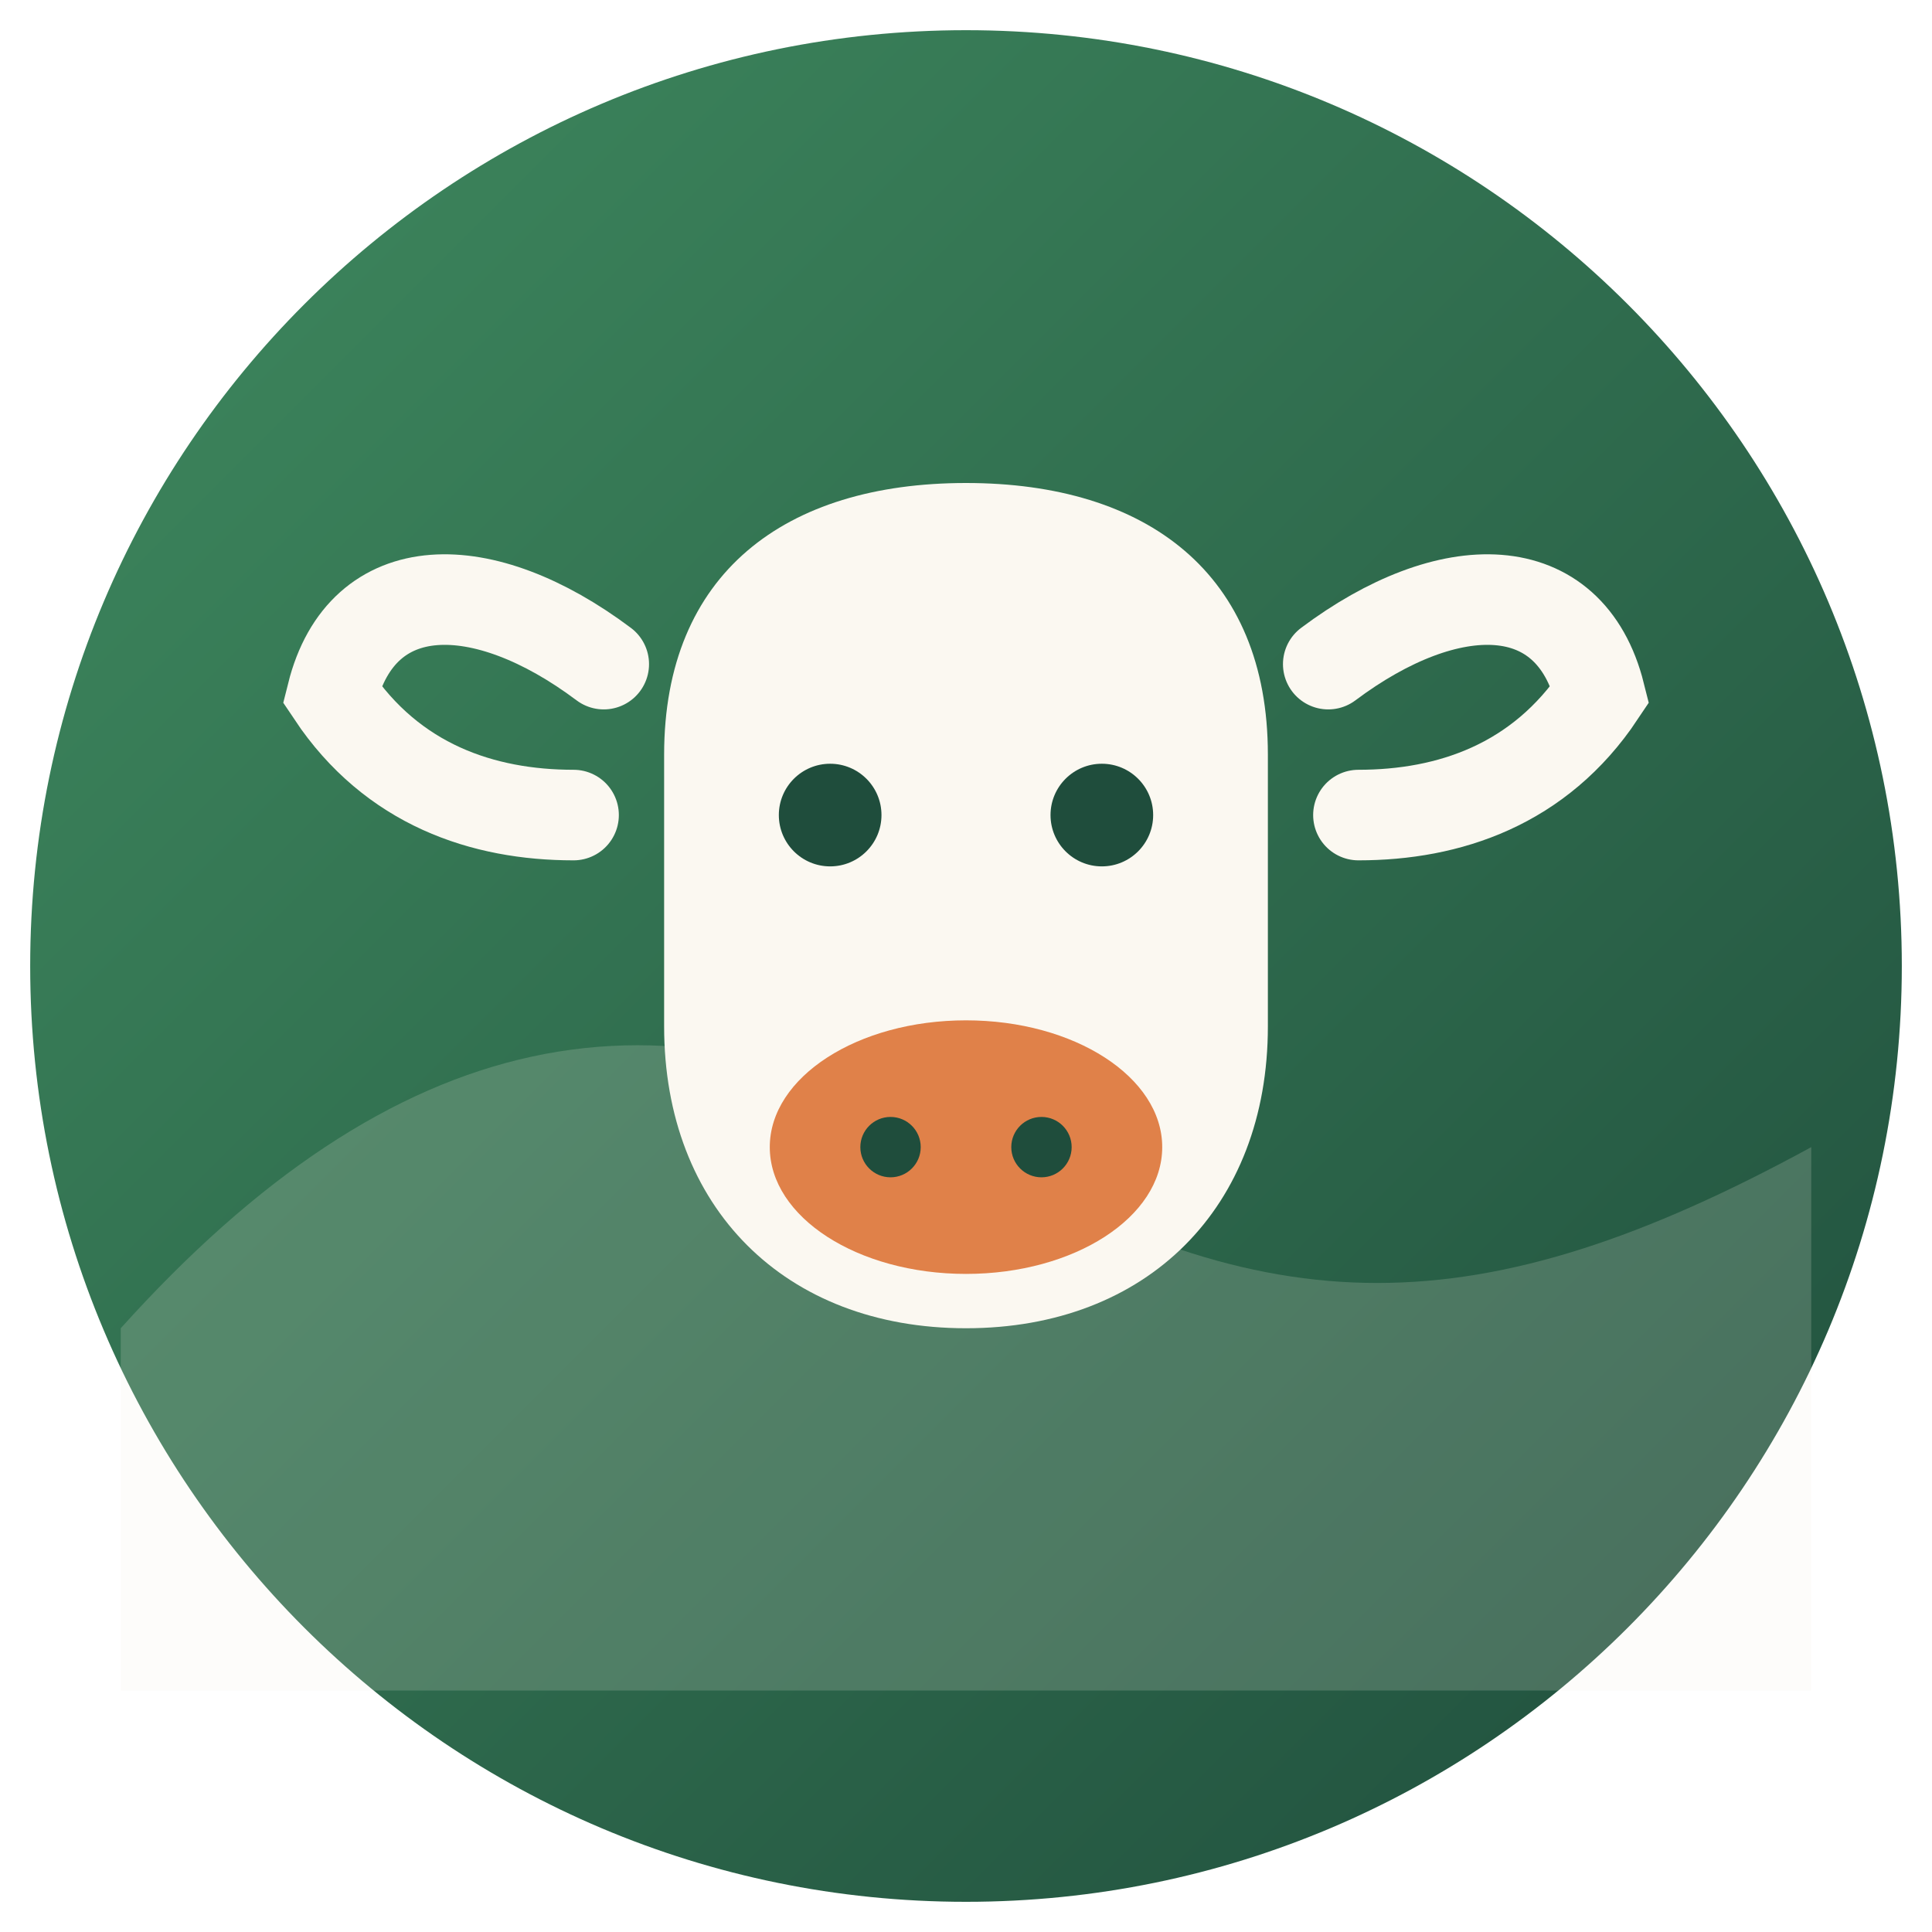
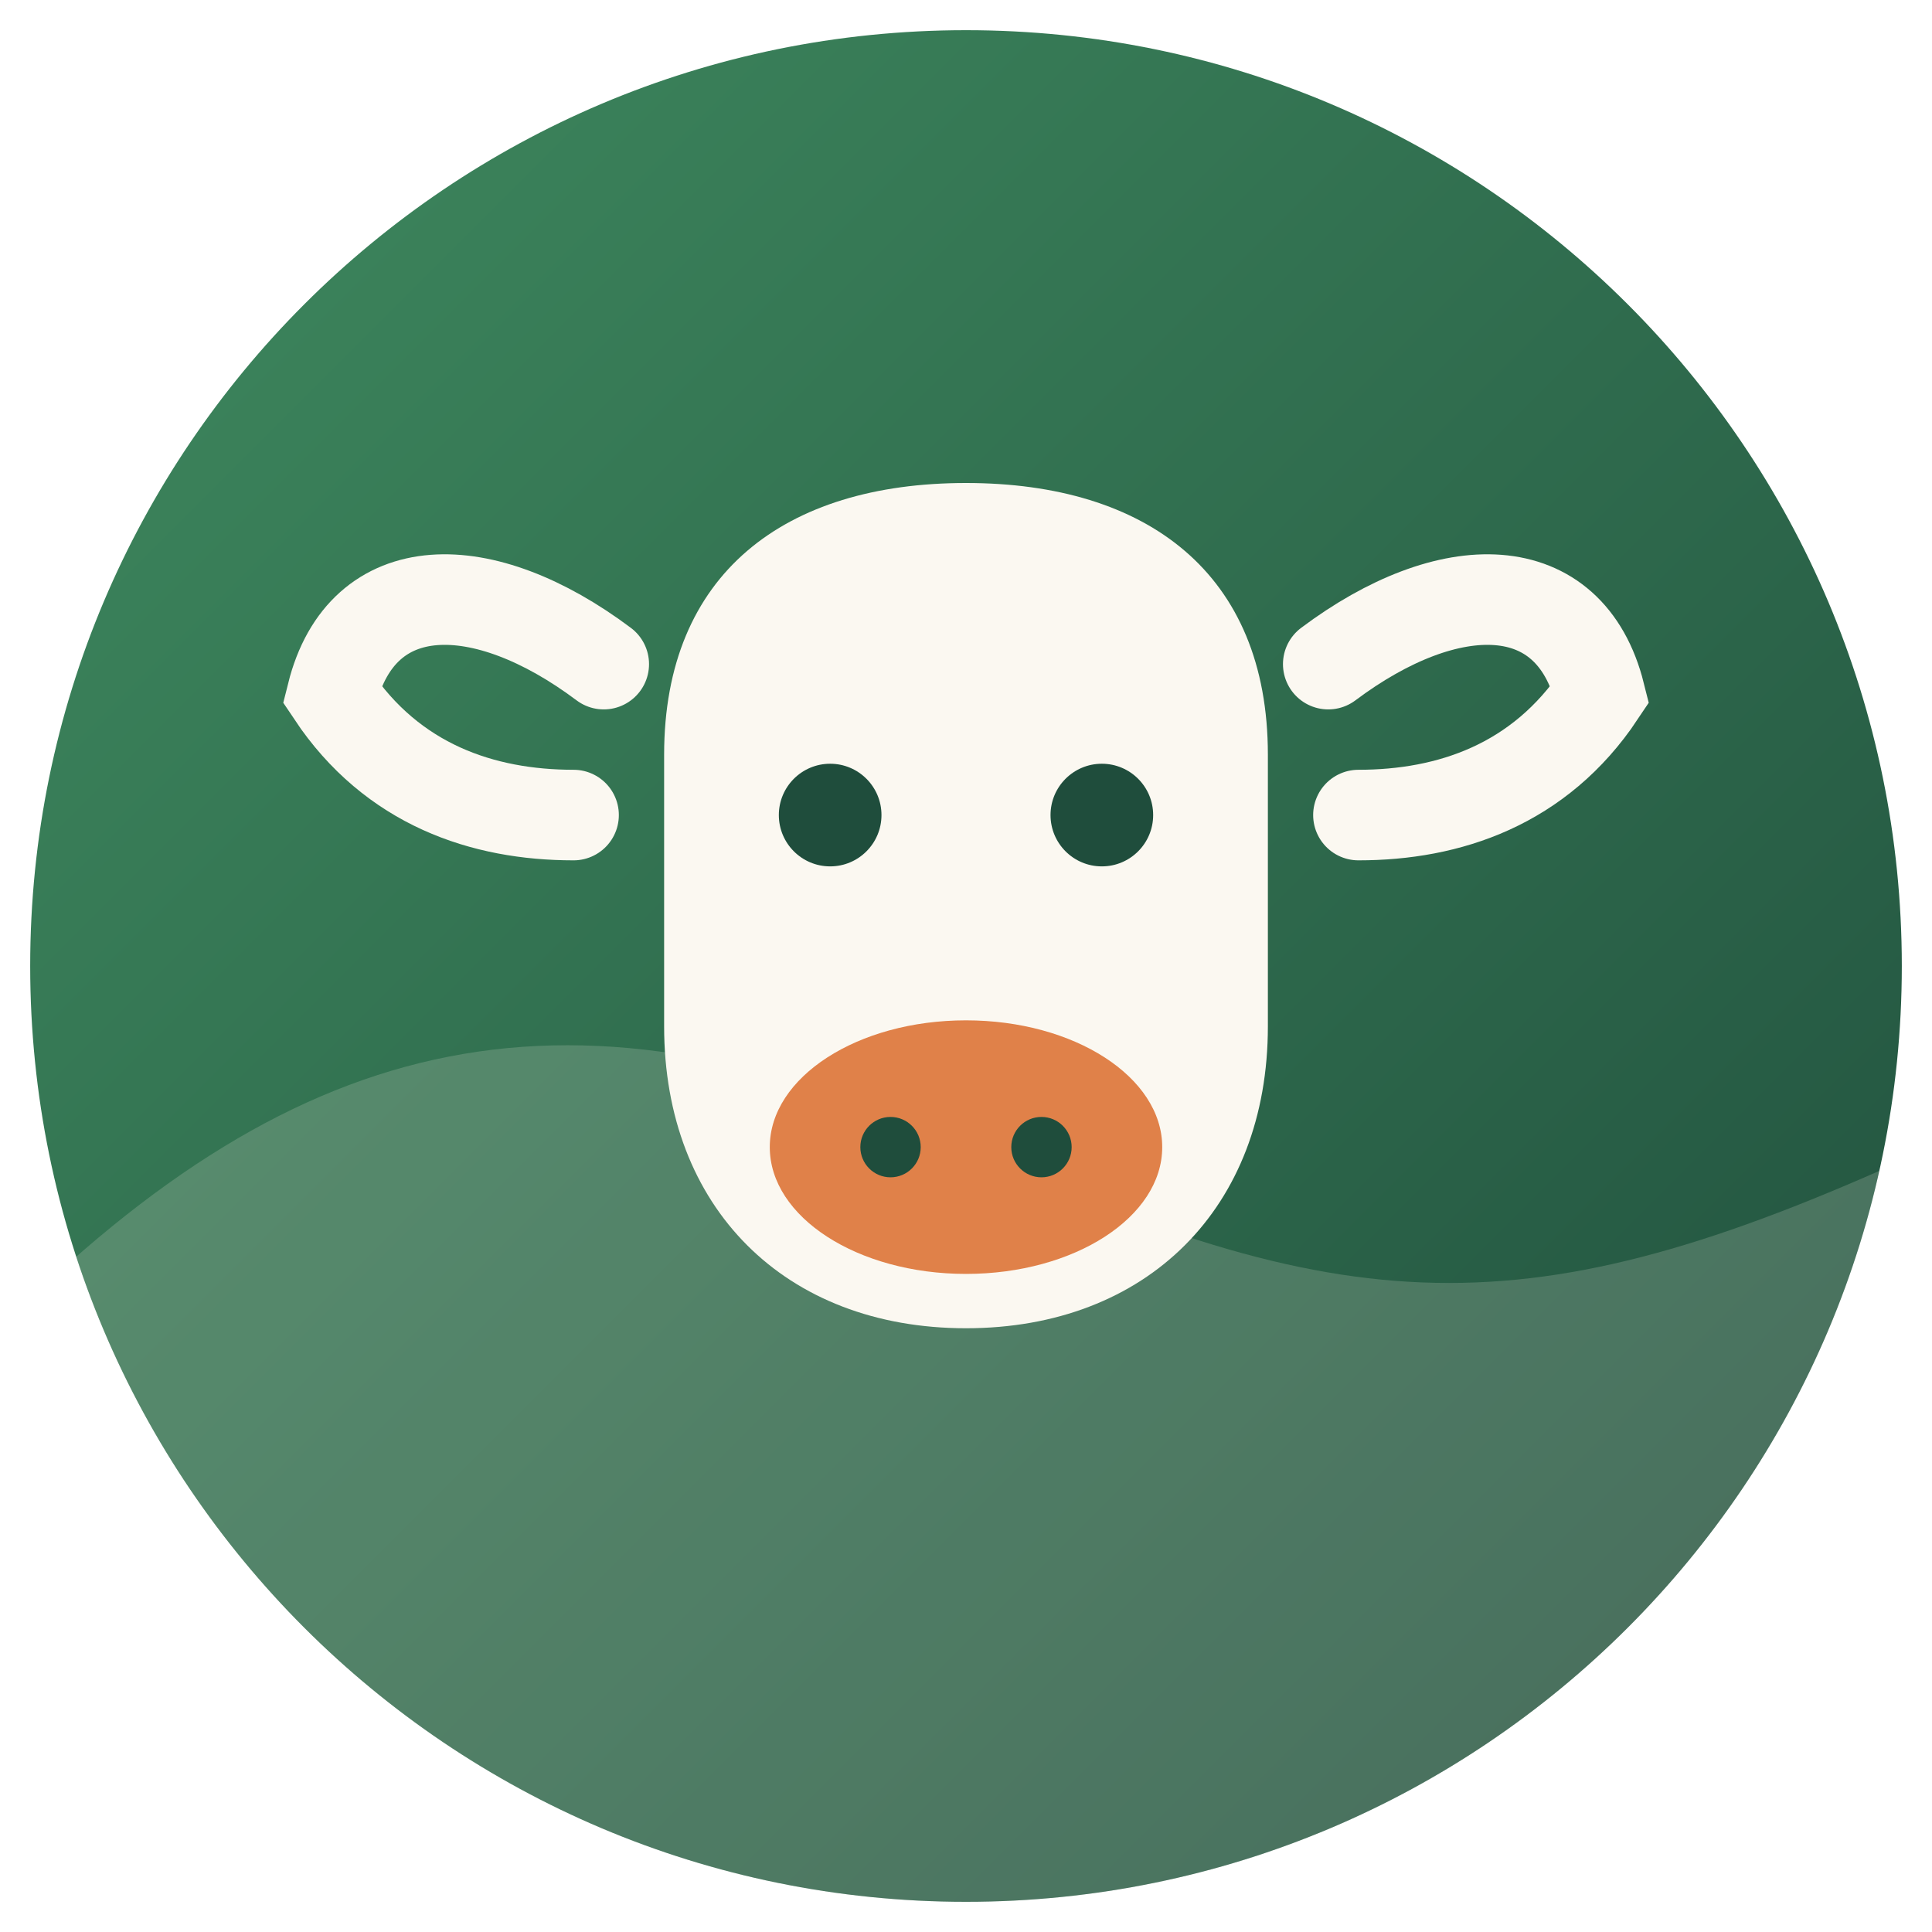
<svg xmlns="http://www.w3.org/2000/svg" viewBox="0 0 64 64">
  <defs>
    <linearGradient id="g" x1="0" y1="0" x2="1" y2="1">
      <stop offset="0" stop-color="#3f8a5f" />
      <stop offset="1" stop-color="#1f4d3c" />
    </linearGradient>
+     <clipPath id="c">
+       <circle cx="32" cy="32" r="31" />
+     </clipPath>
  </defs>
  <circle cx="32" cy="32" r="31" fill="url(#g)" />
-   <path d="M4 44c9-10 18-12 28-6s17 6 28 0v18H4z" fill="#f4efe4" opacity="0.18" />
+   <path d="M0 44c10-10 19-12 32-6s19 6 32 0v26H0z" fill="#f4efe4" opacity="0.18" clip-path="url(#c)" />
  <path d="M20 22c-4-3-8-3-9 1 2 3 5 4 8 4M44 22c4-3 8-3 9 1-2 3-5 4-8 4" fill="none" stroke="#fbf8f1" stroke-width="3" stroke-linecap="round" />
  <path d="M22 25c0-6 4-9 10-9s10 3 10 9v9c0 6-4 10-10 10s-10-4-10-10z" fill="#fbf8f1" />
  <ellipse cx="32" cy="38" rx="6.5" ry="4.2" fill="#dd7436" opacity="0.9" />
  <circle cx="27.5" cy="27" r="1.7" fill="#1f4d3c" />
  <circle cx="36.5" cy="27" r="1.7" fill="#1f4d3c" />
  <circle cx="29.5" cy="38" r="1" fill="#1f4d3c" />
  <circle cx="34.5" cy="38" r="1" fill="#1f4d3c" />
</svg>
